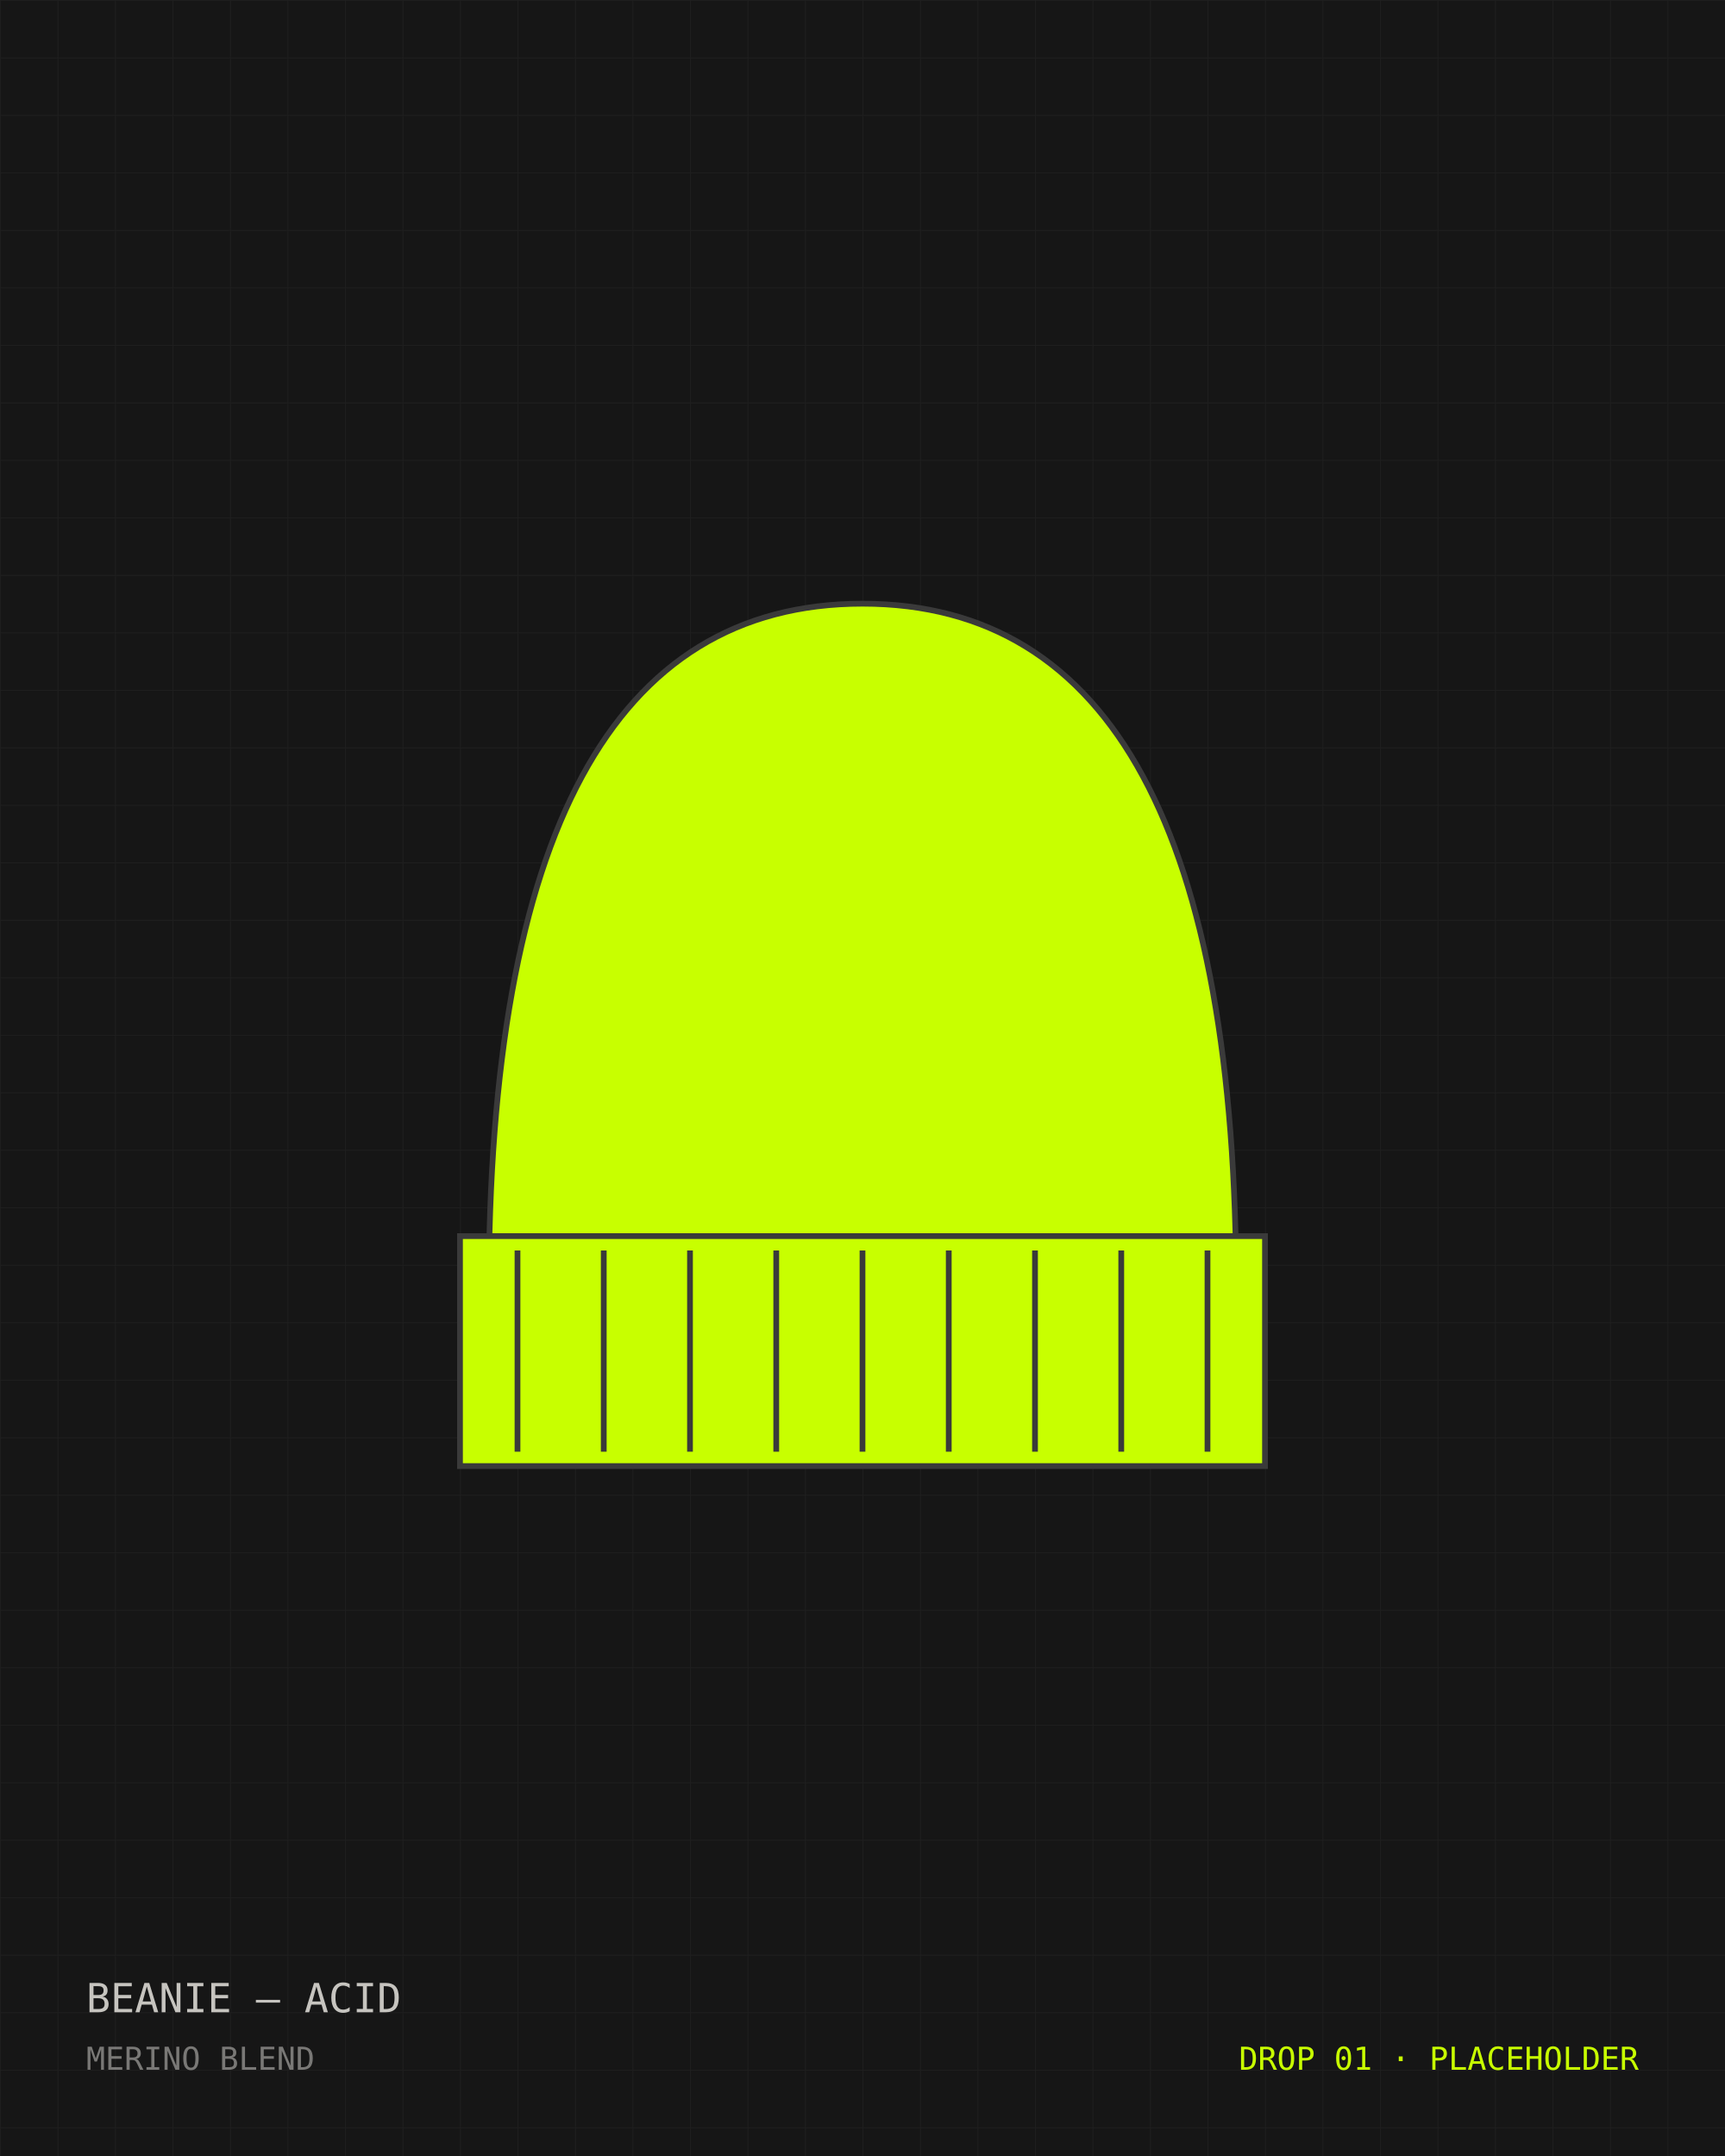
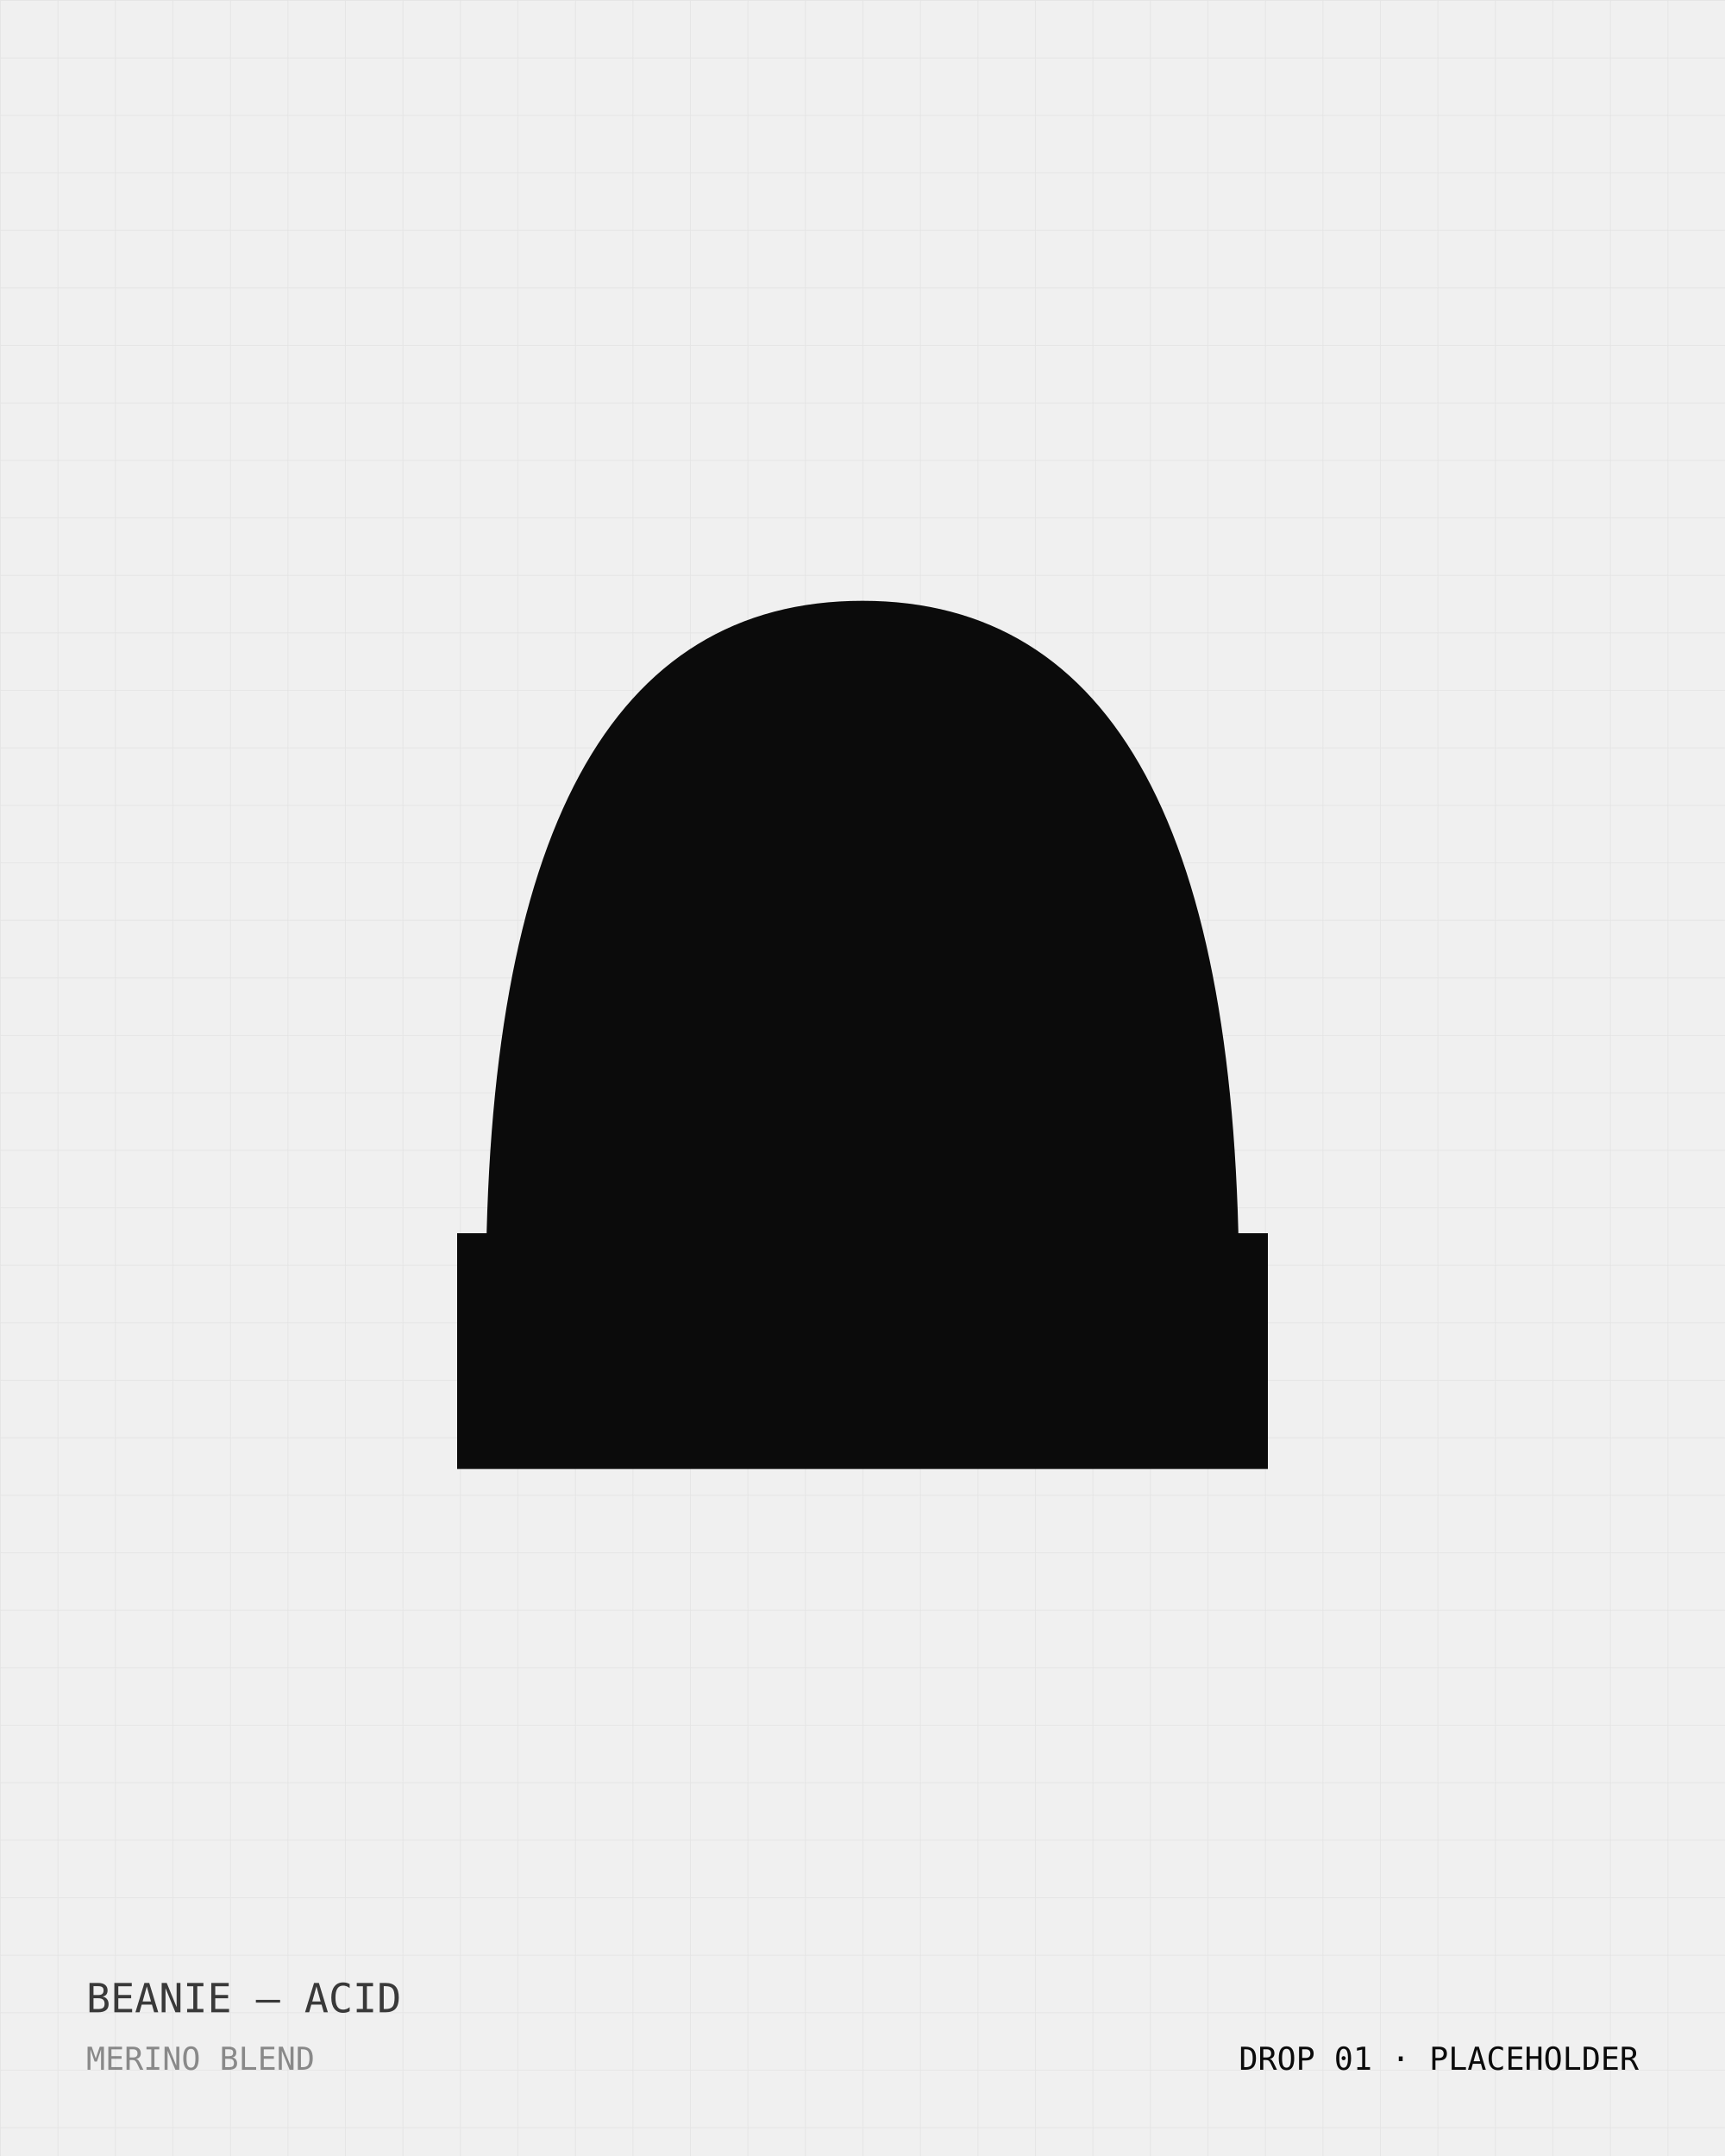
<svg xmlns="http://www.w3.org/2000/svg" width="1200" height="1500" viewBox="0 0 1200 1500">
  <defs>
    <pattern id="g" width="40" height="40" patternUnits="userSpaceOnUse">
-       <path d="M40 0H0V40" fill="none" stroke="#1f1f1f" stroke-width="1" />
+       <path d="M40 0H0V40" fill="none" stroke="#e4e4e4" stroke-width="1" />
    </pattern>
  </defs>
-   <rect width="100%" height="100%" fill="#161616" />
+   <rect width="100%" height="100%" fill="#f0f0f0" />
  <rect width="100%" height="100%" fill="url(#g)" />
-   <path d="M340 900 Q340 420 600 420 Q860 420 860 900 Z" fill="#c8ff00" stroke="#3a3a3a" stroke-width="4" />
-   <rect x="320" y="860" width="560" height="160" fill="#c8ff00" stroke="#3a3a3a" stroke-width="4" />
-   <line x1="360" y1="870" x2="360" y2="1010" stroke="#3a3a3a" stroke-width="4" />
-   <line x1="420" y1="870" x2="420" y2="1010" stroke="#3a3a3a" stroke-width="4" />
-   <line x1="480" y1="870" x2="480" y2="1010" stroke="#3a3a3a" stroke-width="4" />
-   <line x1="540" y1="870" x2="540" y2="1010" stroke="#3a3a3a" stroke-width="4" />
-   <line x1="600" y1="870" x2="600" y2="1010" stroke="#3a3a3a" stroke-width="4" />
-   <line x1="660" y1="870" x2="660" y2="1010" stroke="#3a3a3a" stroke-width="4" />
-   <line x1="720" y1="870" x2="720" y2="1010" stroke="#3a3a3a" stroke-width="4" />
-   <line x1="780" y1="870" x2="780" y2="1010" stroke="#3a3a3a" stroke-width="4" />
-   <line x1="840" y1="870" x2="840" y2="1010" stroke="#3a3a3a" stroke-width="4" />
-   <text x="60" y="1400" font-family="ui-monospace, Menlo, monospace" font-size="28" fill="#f2f0ea" opacity="0.8">BEANIE — ACID</text>
-   <text x="60" y="1440" font-family="ui-monospace, Menlo, monospace" font-size="22" fill="#f2f0ea" opacity="0.45">MERINO BLEND</text>
-   <text x="1140" y="1440" text-anchor="end" font-family="ui-monospace, Menlo, monospace" font-size="22" fill="#c8ff00">DROP 01 · PLACEHOLDER</text>
+   <path d="M340 900 Q340 420 600 420 Q860 420 860 900 Z" fill="#0b0b0b" stroke="#0b0b0b" stroke-width="4" />
+   <rect x="320" y="860" width="560" height="160" fill="#0b0b0b" stroke="#0b0b0b" stroke-width="4" />
+   <line x1="360" y1="870" x2="360" y2="1010" stroke="#0b0b0b" stroke-width="4" />
+   <line x1="420" y1="870" x2="420" y2="1010" stroke="#0b0b0b" stroke-width="4" />
+   <line x1="480" y1="870" x2="480" y2="1010" stroke="#0b0b0b" stroke-width="4" />
+   <line x1="540" y1="870" x2="540" y2="1010" stroke="#0b0b0b" stroke-width="4" />
+   <line x1="600" y1="870" x2="600" y2="1010" stroke="#0b0b0b" stroke-width="4" />
+   <line x1="660" y1="870" x2="660" y2="1010" stroke="#0b0b0b" stroke-width="4" />
+   <line x1="720" y1="870" x2="720" y2="1010" stroke="#0b0b0b" stroke-width="4" />
+   <line x1="780" y1="870" x2="780" y2="1010" stroke="#0b0b0b" stroke-width="4" />
+   <line x1="840" y1="870" x2="840" y2="1010" stroke="#0b0b0b" stroke-width="4" />
+   <text x="60" y="1400" font-family="ui-monospace, Menlo, monospace" font-size="28" fill="#0b0b0b" opacity="0.8">BEANIE — ACID</text>
+   <text x="60" y="1440" font-family="ui-monospace, Menlo, monospace" font-size="22" fill="#0b0b0b" opacity="0.45">MERINO BLEND</text>
+   <text x="1140" y="1440" text-anchor="end" font-family="ui-monospace, Menlo, monospace" font-size="22" fill="#0b0b0b">DROP 01 · PLACEHOLDER</text>
</svg>
